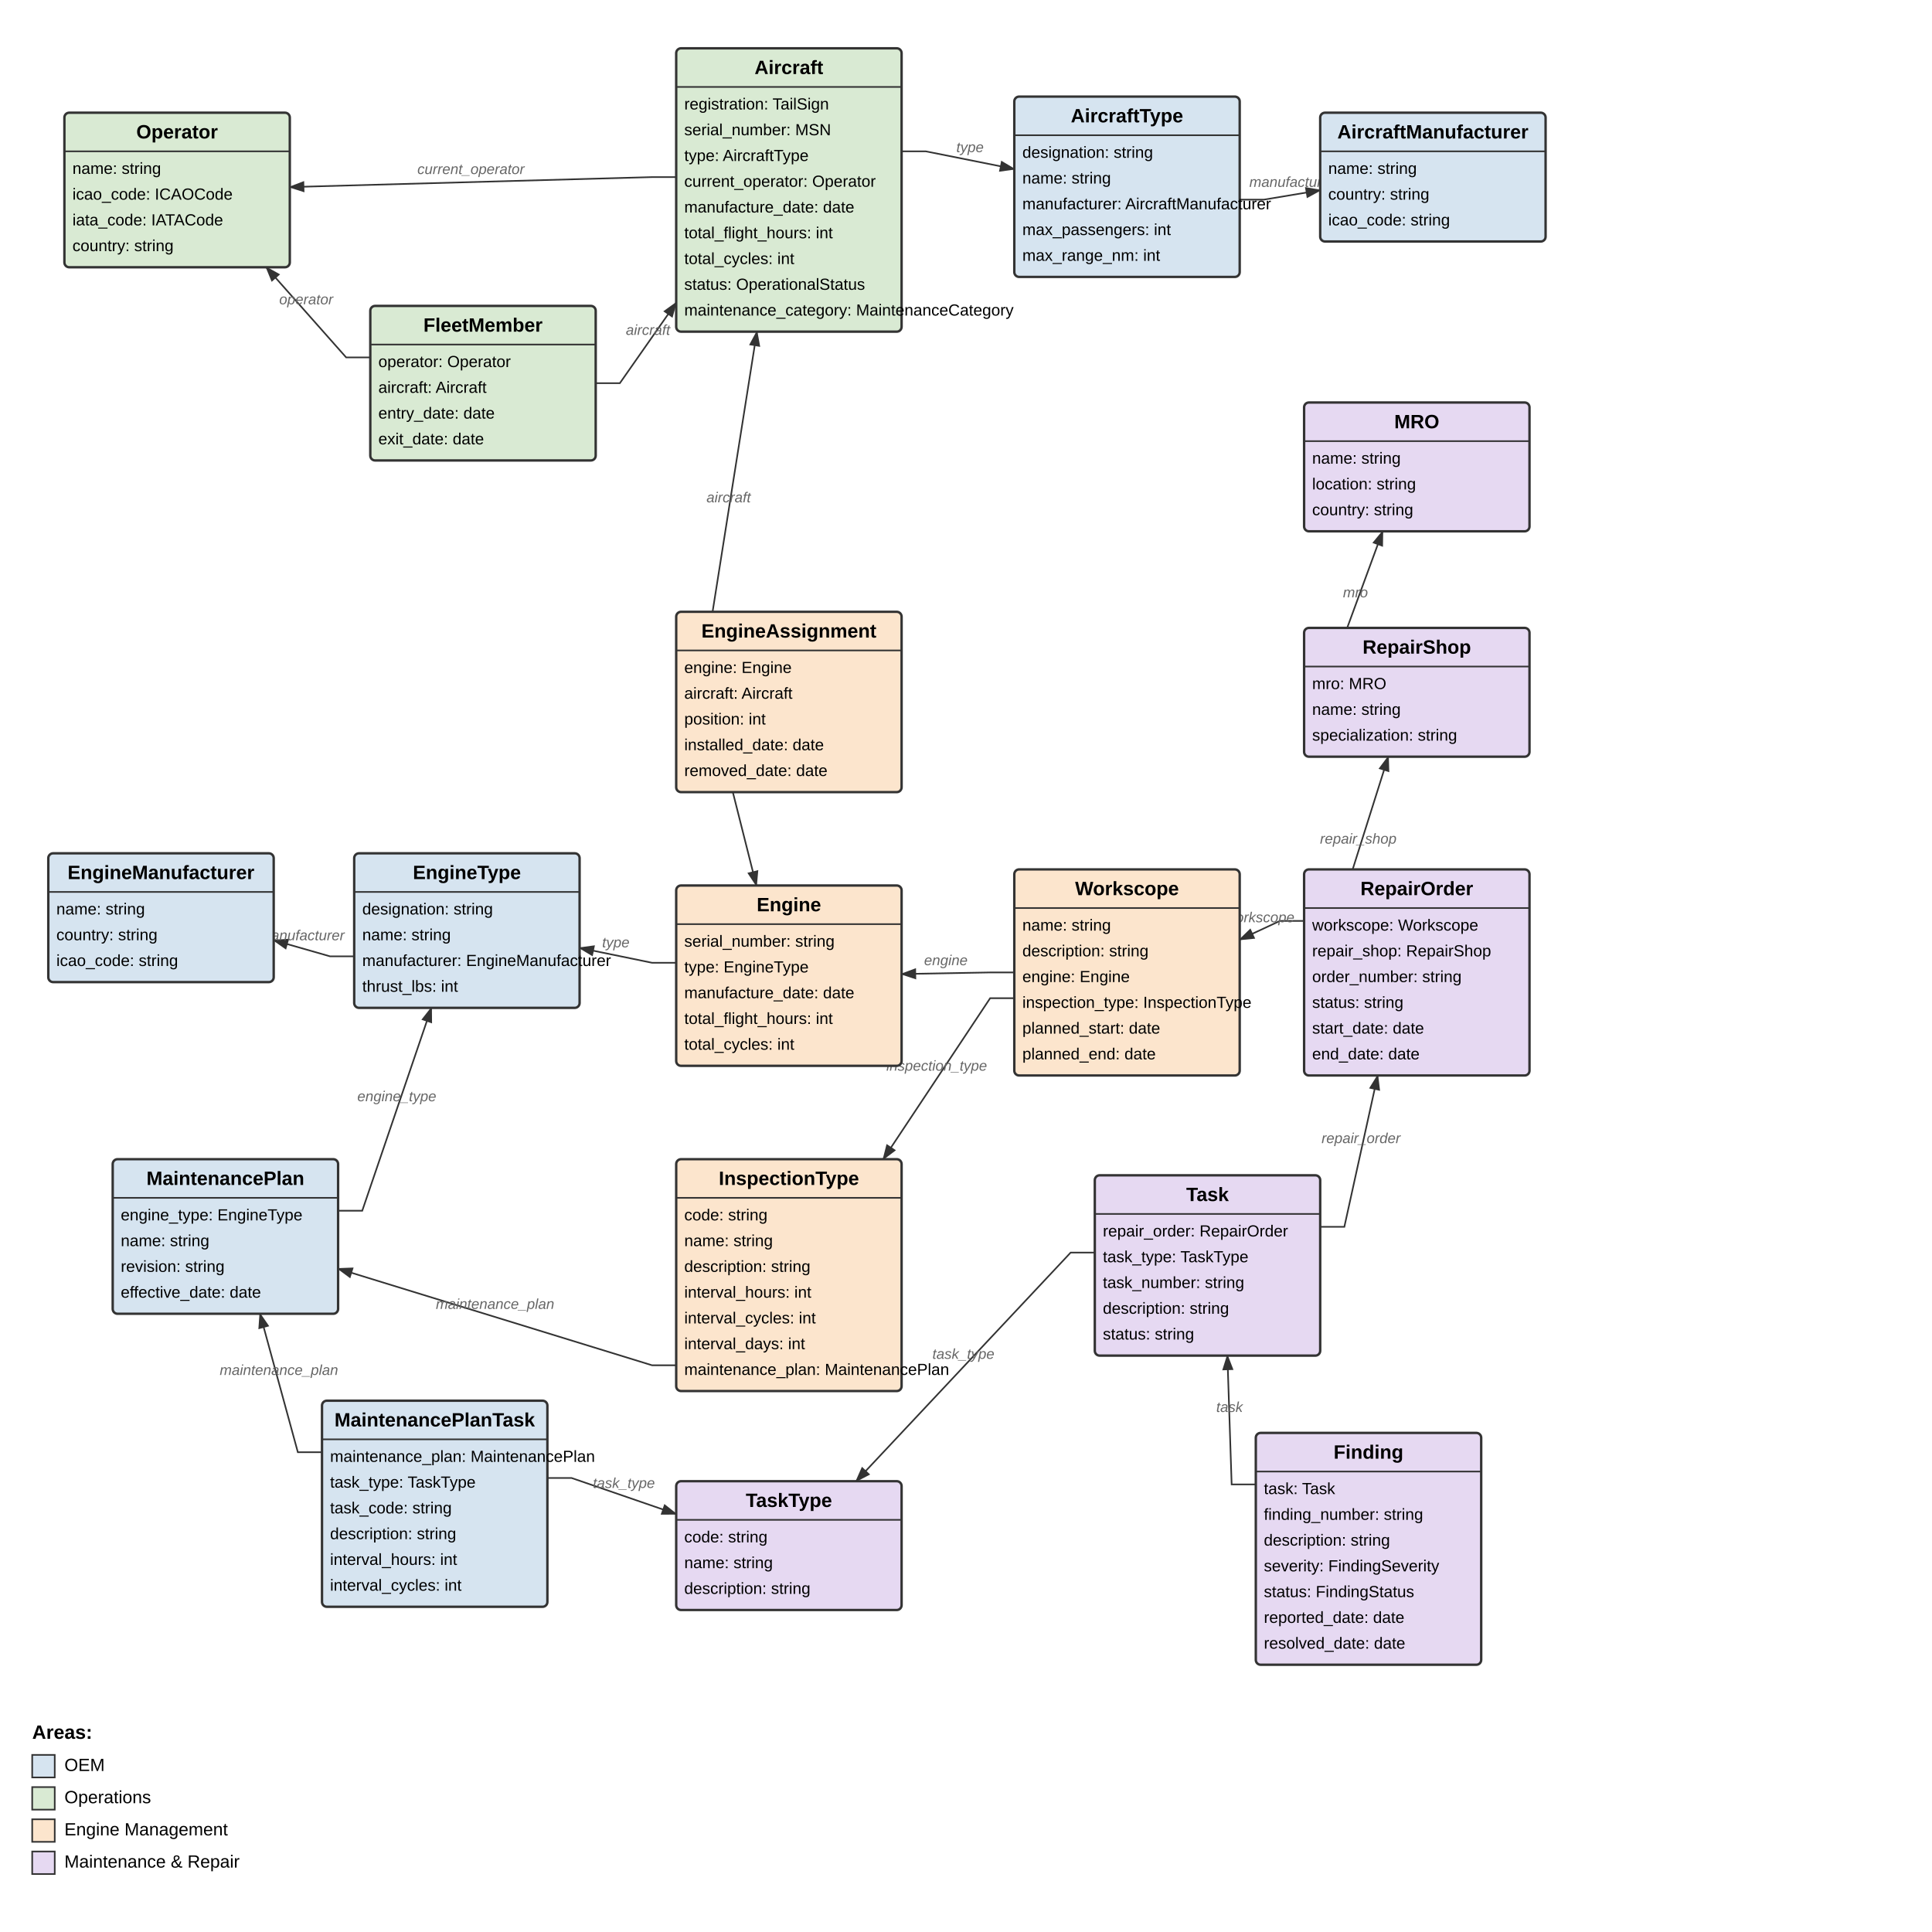
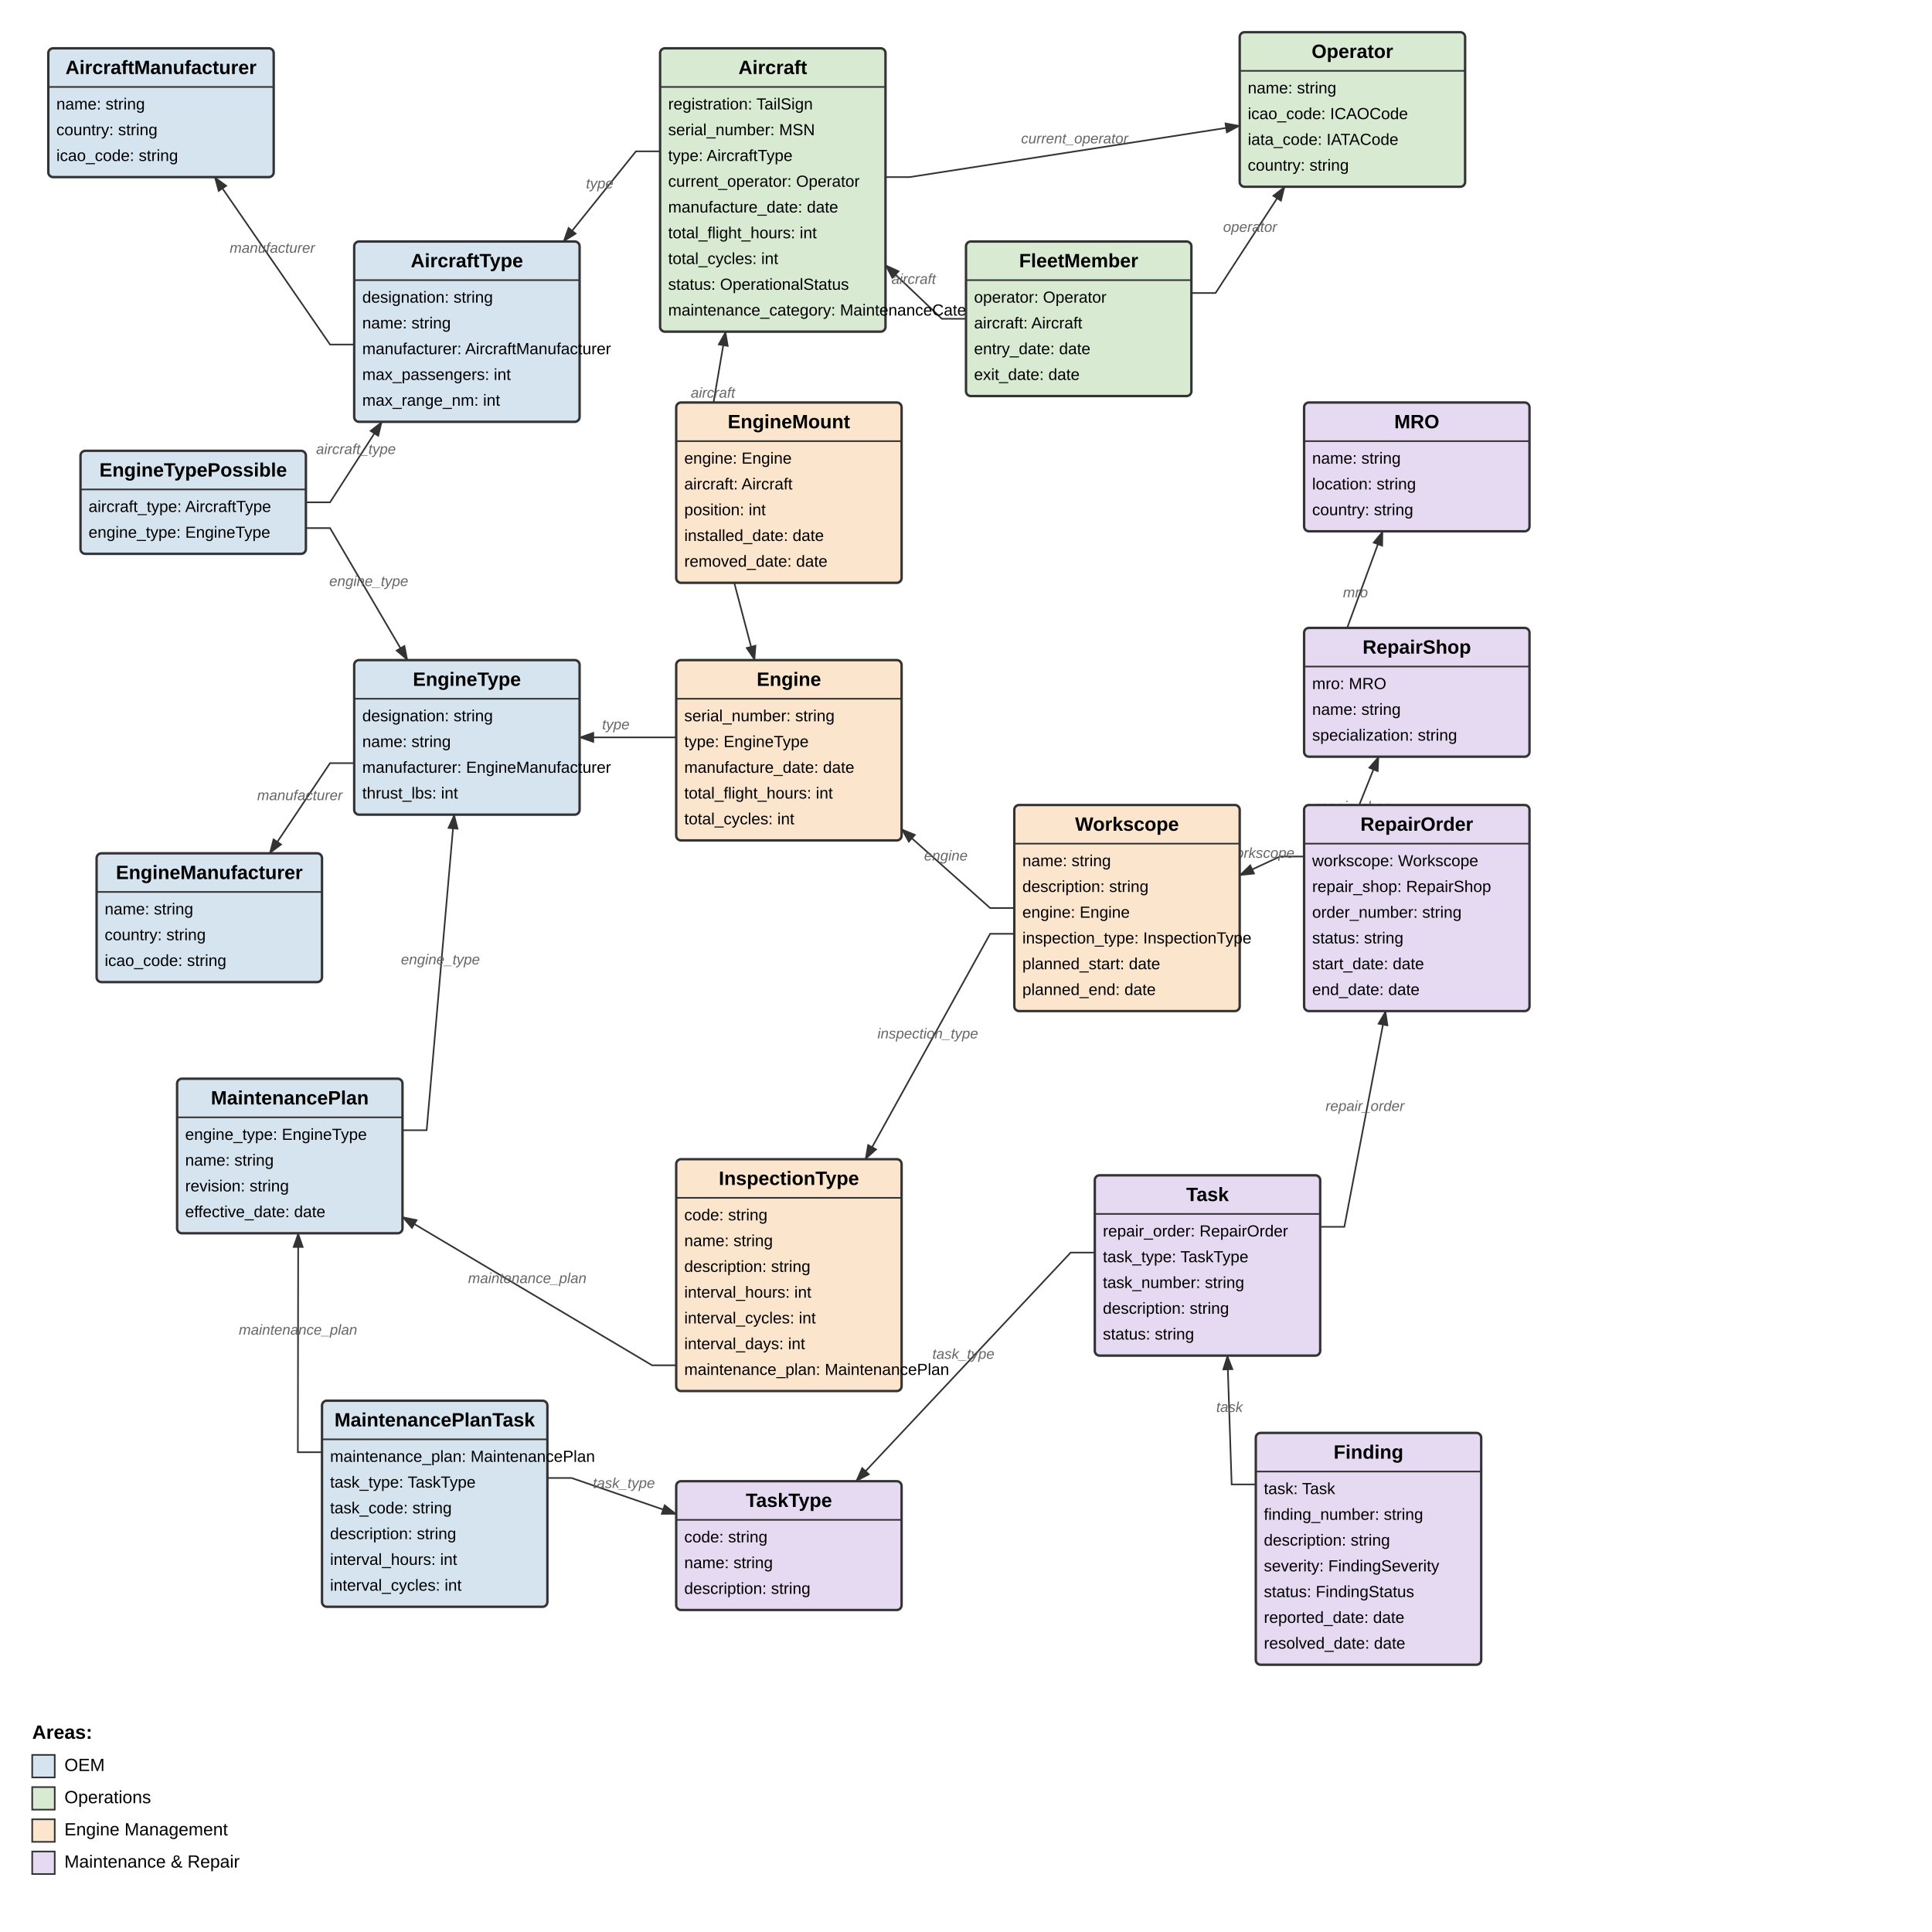
<svg xmlns="http://www.w3.org/2000/svg" viewBox="0 0 1200 1200" width="1200" height="1200">
  <defs>
    <marker id="arrowhead" markerWidth="10" markerHeight="7" refX="9" refY="3.5" orient="auto">
      <polygon points="0 0, 10 3.5, 0 7" fill="#333" />
    </marker>
  </defs>
  <rect width="1200" height="1200" fill="white" />
-   <path d="M 560 94 L 575 94 L 630 105" fill="none" stroke="#333" stroke-width="1" marker-end="url(#arrowhead)" />
-   <text x="602.5" y="94.5" text-anchor="middle" font-family="Arial, sans-serif" font-size="9" fill="#666" font-style="italic">type</text>
-   <path d="M 420 110 L 405 110 L 180 116.194" fill="none" stroke="#333" stroke-width="1" marker-end="url(#arrowhead)" />
-   <text x="292.5" y="108.097" text-anchor="middle" font-family="Arial, sans-serif" font-size="9" fill="#666" font-style="italic">current_operator</text>
-   <path d="M 770 124 L 785 124 L 820 118.167" fill="none" stroke="#333" stroke-width="1" marker-end="url(#arrowhead)" />
-   <text x="802.5" y="116.083" text-anchor="middle" font-family="Arial, sans-serif" font-size="9" fill="#666" font-style="italic">manufacturer</text>
-   <path d="M 420 598 L 405 598 L 360 588.769" fill="none" stroke="#333" stroke-width="1" marker-end="url(#arrowhead)" />
-   <text x="382.5" y="588.385" text-anchor="middle" font-family="Arial, sans-serif" font-size="9" fill="#666" font-style="italic">type</text>
-   <path d="M 420 412 L 435 412 L 469.794 550" fill="none" stroke="#333" stroke-width="1" marker-end="url(#arrowhead)" />
-   <text x="452.397" y="476" text-anchor="middle" font-family="Arial, sans-serif" font-size="9" fill="#666" font-style="italic">engine</text>
-   <path d="M 420 428 L 435 428 L 470.129 206" fill="none" stroke="#333" stroke-width="1" marker-end="url(#arrowhead)" />
-   <text x="452.565" y="312" text-anchor="middle" font-family="Arial, sans-serif" font-size="9" fill="#666" font-style="italic">aircraft</text>
-   <path d="M 220 594 L 205 594 L 170 584" fill="none" stroke="#333" stroke-width="1" marker-end="url(#arrowhead)" />
-   <text x="187.5" y="584" text-anchor="middle" font-family="Arial, sans-serif" font-size="9" fill="#666" font-style="italic">manufacturer</text>
+   <path d="M 410 94 L 395 94 L 350 150" fill="none" stroke="#333" stroke-width="1" marker-end="url(#arrowhead)" />
+   <text x="372.5" y="117" text-anchor="middle" font-family="Arial, sans-serif" font-size="9" fill="#666" font-style="italic">type</text>
+   <path d="M 550 110 L 565 110 L 770 78.138" fill="none" stroke="#333" stroke-width="1" marker-end="url(#arrowhead)" />
+   <text x="667.5" y="89.069" text-anchor="middle" font-family="Arial, sans-serif" font-size="9" fill="#666" font-style="italic">current_operator</text>
+   <path d="M 220 214 L 205 214 L 133.333 110" fill="none" stroke="#333" stroke-width="1" marker-end="url(#arrowhead)" />
+   <text x="169.167" y="157" text-anchor="middle" font-family="Arial, sans-serif" font-size="9" fill="#666" font-style="italic">manufacturer</text>
+   <path d="M 420 458 L 405 458 L 360 458" fill="none" stroke="#333" stroke-width="1" marker-end="url(#arrowhead)" />
+   <text x="382.5" y="453" text-anchor="middle" font-family="Arial, sans-serif" font-size="9" fill="#666" font-style="italic">type</text>
+   <path d="M 420 282 L 435 282 L 468.696 410" fill="none" stroke="#333" stroke-width="1" marker-end="url(#arrowhead)" />
+   <text x="451.848" y="341" text-anchor="middle" font-family="Arial, sans-serif" font-size="9" fill="#666" font-style="italic">engine</text>
+   <path d="M 420 298 L 435 298 L 450.667 206" fill="none" stroke="#333" stroke-width="1" marker-end="url(#arrowhead)" />
+   <text x="442.833" y="247" text-anchor="middle" font-family="Arial, sans-serif" font-size="9" fill="#666" font-style="italic">aircraft</text>
+   <path d="M 220 474 L 205 474 L 167.5 530" fill="none" stroke="#333" stroke-width="1" marker-end="url(#arrowhead)" />
+   <text x="186.25" y="497" text-anchor="middle" font-family="Arial, sans-serif" font-size="9" fill="#666" font-style="italic">manufacturer</text>
+   <path d="M 190 312 L 205 312 L 237.17 262" fill="none" stroke="#333" stroke-width="1" marker-end="url(#arrowhead)" />
+   <text x="221.085" y="282" text-anchor="middle" font-family="Arial, sans-serif" font-size="9" fill="#666" font-style="italic">aircraft_type</text>
+   <path d="M 190 328 L 205 328 L 253.077 410" fill="none" stroke="#333" stroke-width="1" marker-end="url(#arrowhead)" />
+   <text x="229.038" y="364" text-anchor="middle" font-family="Arial, sans-serif" font-size="9" fill="#666" font-style="italic">engine_type</text>
  <path d="M 780 922 L 765 922 L 762.353 842" fill="none" stroke="#333" stroke-width="1" marker-end="url(#arrowhead)" />
  <text x="763.676" y="877" text-anchor="middle" font-family="Arial, sans-serif" font-size="9" fill="#666" font-style="italic">task</text>
-   <path d="M 230 222 L 215 222 L 165.385 166" fill="none" stroke="#333" stroke-width="1" marker-end="url(#arrowhead)" />
-   <text x="190.192" y="189" text-anchor="middle" font-family="Arial, sans-serif" font-size="9" fill="#666" font-style="italic">operator</text>
-   <path d="M 370 238 L 385 238 L 420 188" fill="none" stroke="#333" stroke-width="1" marker-end="url(#arrowhead)" />
-   <text x="402.5" y="208" text-anchor="middle" font-family="Arial, sans-serif" font-size="9" fill="#666" font-style="italic">aircraft</text>
-   <path d="M 420 848 L 405 848 L 210 788" fill="none" stroke="#333" stroke-width="1" marker-end="url(#arrowhead)" />
-   <text x="307.5" y="813" text-anchor="middle" font-family="Arial, sans-serif" font-size="9" fill="#666" font-style="italic">maintenance_plan</text>
-   <path d="M 210 752 L 225 752 L 267.931 626" fill="none" stroke="#333" stroke-width="1" marker-end="url(#arrowhead)" />
-   <text x="246.466" y="684" text-anchor="middle" font-family="Arial, sans-serif" font-size="9" fill="#666" font-style="italic">engine_type</text>
-   <path d="M 200 902 L 185 902 L 161.493 816" fill="none" stroke="#333" stroke-width="1" marker-end="url(#arrowhead)" />
-   <text x="173.246" y="854" text-anchor="middle" font-family="Arial, sans-serif" font-size="9" fill="#666" font-style="italic">maintenance_plan</text>
+   <path d="M 740 182 L 755 182 L 797.895 116" fill="none" stroke="#333" stroke-width="1" marker-end="url(#arrowhead)" />
+   <text x="776.447" y="144" text-anchor="middle" font-family="Arial, sans-serif" font-size="9" fill="#666" font-style="italic">operator</text>
+   <path d="M 600 198 L 585 198 L 550 164.667" fill="none" stroke="#333" stroke-width="1" marker-end="url(#arrowhead)" />
+   <text x="567.5" y="176.333" text-anchor="middle" font-family="Arial, sans-serif" font-size="9" fill="#666" font-style="italic">aircraft</text>
+   <path d="M 420 848 L 405 848 L 250 755.917" fill="none" stroke="#333" stroke-width="1" marker-end="url(#arrowhead)" />
+   <text x="327.5" y="796.958" text-anchor="middle" font-family="Arial, sans-serif" font-size="9" fill="#666" font-style="italic">maintenance_plan</text>
+   <path d="M 250 702 L 265 702 L 282.131 506" fill="none" stroke="#333" stroke-width="1" marker-end="url(#arrowhead)" />
+   <text x="273.566" y="599" text-anchor="middle" font-family="Arial, sans-serif" font-size="9" fill="#666" font-style="italic">engine_type</text>
+   <path d="M 200 902 L 185 902 L 185.217 766" fill="none" stroke="#333" stroke-width="1" marker-end="url(#arrowhead)" />
+   <text x="185.109" y="829" text-anchor="middle" font-family="Arial, sans-serif" font-size="9" fill="#666" font-style="italic">maintenance_plan</text>
  <path d="M 340 918 L 355 918 L 420 940.4" fill="none" stroke="#333" stroke-width="1" marker-end="url(#arrowhead)" />
  <text x="387.5" y="924.2" text-anchor="middle" font-family="Arial, sans-serif" font-size="9" fill="#666" font-style="italic">task_type</text>
-   <path d="M 810 572 L 795 572 L 770 583.636" fill="none" stroke="#333" stroke-width="1" marker-end="url(#arrowhead)" />
-   <text x="782.5" y="572.818" text-anchor="middle" font-family="Arial, sans-serif" font-size="9" fill="#666" font-style="italic">workscope</text>
-   <path d="M 810 588 L 825 588 L 862.278 470" fill="none" stroke="#333" stroke-width="1" marker-end="url(#arrowhead)" />
-   <text x="843.639" y="524" text-anchor="middle" font-family="Arial, sans-serif" font-size="9" fill="#666" font-style="italic">repair_shop</text>
+   <path d="M 810 532 L 795 532 L 770 543.636" fill="none" stroke="#333" stroke-width="1" marker-end="url(#arrowhead)" />
+   <text x="782.5" y="532.818" text-anchor="middle" font-family="Arial, sans-serif" font-size="9" fill="#666" font-style="italic">workscope</text>
+   <path d="M 810 548 L 825 548 L 856.271 470" fill="none" stroke="#333" stroke-width="1" marker-end="url(#arrowhead)" />
+   <text x="840.636" y="504" text-anchor="middle" font-family="Arial, sans-serif" font-size="9" fill="#666" font-style="italic">repair_shop</text>
  <path d="M 810 422 L 825 422 L 858.788 330" fill="none" stroke="#333" stroke-width="1" marker-end="url(#arrowhead)" />
  <text x="841.894" y="371" text-anchor="middle" font-family="Arial, sans-serif" font-size="9" fill="#666" font-style="italic">mro</text>
-   <path d="M 820 762 L 835 762 L 855.696 668" fill="none" stroke="#333" stroke-width="1" marker-end="url(#arrowhead)" />
-   <text x="845.348" y="710" text-anchor="middle" font-family="Arial, sans-serif" font-size="9" fill="#666" font-style="italic">repair_order</text>
+   <path d="M 820 762 L 835 762 L 860.606 628" fill="none" stroke="#333" stroke-width="1" marker-end="url(#arrowhead)" />
+   <text x="847.803" y="690" text-anchor="middle" font-family="Arial, sans-serif" font-size="9" fill="#666" font-style="italic">repair_order</text>
  <path d="M 680 778 L 665 778 L 531.758 920" fill="none" stroke="#333" stroke-width="1" marker-end="url(#arrowhead)" />
  <text x="598.379" y="844" text-anchor="middle" font-family="Arial, sans-serif" font-size="9" fill="#666" font-style="italic">task_type</text>
-   <path d="M 630 604 L 615 604 L 560 605" fill="none" stroke="#333" stroke-width="1" marker-end="url(#arrowhead)" />
-   <text x="587.5" y="599.5" text-anchor="middle" font-family="Arial, sans-serif" font-size="9" fill="#666" font-style="italic">engine</text>
-   <path d="M 630 620 L 615 620 L 548.605 720" fill="none" stroke="#333" stroke-width="1" marker-end="url(#arrowhead)" />
-   <text x="581.802" y="665" text-anchor="middle" font-family="Arial, sans-serif" font-size="9" fill="#666" font-style="italic">inspection_type</text>
-   <rect x="420" y="30" width="140" height="176" fill="#D9EAD3" stroke="#333" stroke-width="1.5" rx="3" />
-   <text x="490" y="46" text-anchor="middle" font-family="Arial, sans-serif" font-size="12" font-weight="bold">Aircraft</text>
-   <line x1="420" y1="54" x2="560" y2="54" stroke="#333" stroke-width="1" />
-   <text x="425" y="68" font-family="Arial, sans-serif" font-size="10">registration: TailSign</text>
-   <text x="425" y="84" font-family="Arial, sans-serif" font-size="10">serial_number: MSN</text>
-   <text x="425" y="100" font-family="Arial, sans-serif" font-size="10">type: AircraftType</text>
-   <text x="425" y="116" font-family="Arial, sans-serif" font-size="10">current_operator: Operator</text>
-   <text x="425" y="132" font-family="Arial, sans-serif" font-size="10">manufacture_date: date</text>
-   <text x="425" y="148" font-family="Arial, sans-serif" font-size="10">total_flight_hours: int</text>
-   <text x="425" y="164" font-family="Arial, sans-serif" font-size="10">total_cycles: int</text>
-   <text x="425" y="180" font-family="Arial, sans-serif" font-size="10">status: OperationalStatus</text>
-   <text x="425" y="196" font-family="Arial, sans-serif" font-size="10">maintenance_category: MaintenanceCategory</text>
-   <rect x="820" y="70" width="140" height="80" fill="#D6E4F0" stroke="#333" stroke-width="1.5" rx="3" />
-   <text x="890" y="86" text-anchor="middle" font-family="Arial, sans-serif" font-size="12" font-weight="bold">AircraftManufacturer</text>
-   <line x1="820" y1="94" x2="960" y2="94" stroke="#333" stroke-width="1" />
-   <text x="825" y="108" font-family="Arial, sans-serif" font-size="10">name: string</text>
-   <text x="825" y="124" font-family="Arial, sans-serif" font-size="10">country: string</text>
-   <text x="825" y="140" font-family="Arial, sans-serif" font-size="10">icao_code: string</text>
-   <rect x="630" y="60" width="140" height="112" fill="#D6E4F0" stroke="#333" stroke-width="1.5" rx="3" />
-   <text x="700" y="76" text-anchor="middle" font-family="Arial, sans-serif" font-size="12" font-weight="bold">AircraftType</text>
-   <line x1="630" y1="84" x2="770" y2="84" stroke="#333" stroke-width="1" />
-   <text x="635" y="98" font-family="Arial, sans-serif" font-size="10">designation: string</text>
-   <text x="635" y="114" font-family="Arial, sans-serif" font-size="10">name: string</text>
-   <text x="635" y="130" font-family="Arial, sans-serif" font-size="10">manufacturer: AircraftManufacturer</text>
-   <text x="635" y="146" font-family="Arial, sans-serif" font-size="10">max_passengers: int</text>
-   <text x="635" y="162" font-family="Arial, sans-serif" font-size="10">max_range_nm: int</text>
-   <rect x="420" y="550" width="140" height="112" fill="#FCE5CD" stroke="#333" stroke-width="1.5" rx="3" />
-   <text x="490" y="566" text-anchor="middle" font-family="Arial, sans-serif" font-size="12" font-weight="bold">Engine</text>
-   <line x1="420" y1="574" x2="560" y2="574" stroke="#333" stroke-width="1" />
-   <text x="425" y="588" font-family="Arial, sans-serif" font-size="10">serial_number: string</text>
-   <text x="425" y="604" font-family="Arial, sans-serif" font-size="10">type: EngineType</text>
-   <text x="425" y="620" font-family="Arial, sans-serif" font-size="10">manufacture_date: date</text>
-   <text x="425" y="636" font-family="Arial, sans-serif" font-size="10">total_flight_hours: int</text>
-   <text x="425" y="652" font-family="Arial, sans-serif" font-size="10">total_cycles: int</text>
-   <rect x="420" y="380" width="140" height="112" fill="#FCE5CD" stroke="#333" stroke-width="1.5" rx="3" />
-   <text x="490" y="396" text-anchor="middle" font-family="Arial, sans-serif" font-size="12" font-weight="bold">EngineAssignment</text>
-   <line x1="420" y1="404" x2="560" y2="404" stroke="#333" stroke-width="1" />
-   <text x="425" y="418" font-family="Arial, sans-serif" font-size="10">engine: Engine</text>
-   <text x="425" y="434" font-family="Arial, sans-serif" font-size="10">aircraft: Aircraft</text>
-   <text x="425" y="450" font-family="Arial, sans-serif" font-size="10">position: int</text>
-   <text x="425" y="466" font-family="Arial, sans-serif" font-size="10">installed_date: date</text>
-   <text x="425" y="482" font-family="Arial, sans-serif" font-size="10">removed_date: date</text>
-   <rect x="30" y="530" width="140" height="80" fill="#D6E4F0" stroke="#333" stroke-width="1.5" rx="3" />
-   <text x="100" y="546" text-anchor="middle" font-family="Arial, sans-serif" font-size="12" font-weight="bold">EngineManufacturer</text>
-   <line x1="30" y1="554" x2="170" y2="554" stroke="#333" stroke-width="1" />
-   <text x="35" y="568" font-family="Arial, sans-serif" font-size="10">name: string</text>
-   <text x="35" y="584" font-family="Arial, sans-serif" font-size="10">country: string</text>
-   <text x="35" y="600" font-family="Arial, sans-serif" font-size="10">icao_code: string</text>
-   <rect x="220" y="530" width="140" height="96" fill="#D6E4F0" stroke="#333" stroke-width="1.5" rx="3" />
-   <text x="290" y="546" text-anchor="middle" font-family="Arial, sans-serif" font-size="12" font-weight="bold">EngineType</text>
-   <line x1="220" y1="554" x2="360" y2="554" stroke="#333" stroke-width="1" />
-   <text x="225" y="568" font-family="Arial, sans-serif" font-size="10">designation: string</text>
-   <text x="225" y="584" font-family="Arial, sans-serif" font-size="10">name: string</text>
-   <text x="225" y="600" font-family="Arial, sans-serif" font-size="10">manufacturer: EngineManufacturer</text>
-   <text x="225" y="616" font-family="Arial, sans-serif" font-size="10">thrust_lbs: int</text>
+   <path d="M 630 564 L 615 564 L 560 515" fill="none" stroke="#333" stroke-width="1" marker-end="url(#arrowhead)" />
+   <text x="587.5" y="534.5" text-anchor="middle" font-family="Arial, sans-serif" font-size="9" fill="#666" font-style="italic">engine</text>
+   <path d="M 630 580 L 615 580 L 537.547 720" fill="none" stroke="#333" stroke-width="1" marker-end="url(#arrowhead)" />
+   <text x="576.274" y="645" text-anchor="middle" font-family="Arial, sans-serif" font-size="9" fill="#666" font-style="italic">inspection_type</text>
+   <rect x="410" y="30" width="140" height="176" fill="#D9EAD3" stroke="#333" stroke-width="1.5" rx="3" />
+   <text x="480" y="46" text-anchor="middle" font-family="Arial, sans-serif" font-size="12" font-weight="bold">Aircraft</text>
+   <line x1="410" y1="54" x2="550" y2="54" stroke="#333" stroke-width="1" />
+   <text x="415" y="68" font-family="Arial, sans-serif" font-size="10">registration: TailSign</text>
+   <text x="415" y="84" font-family="Arial, sans-serif" font-size="10">serial_number: MSN</text>
+   <text x="415" y="100" font-family="Arial, sans-serif" font-size="10">type: AircraftType</text>
+   <text x="415" y="116" font-family="Arial, sans-serif" font-size="10">current_operator: Operator</text>
+   <text x="415" y="132" font-family="Arial, sans-serif" font-size="10">manufacture_date: date</text>
+   <text x="415" y="148" font-family="Arial, sans-serif" font-size="10">total_flight_hours: int</text>
+   <text x="415" y="164" font-family="Arial, sans-serif" font-size="10">total_cycles: int</text>
+   <text x="415" y="180" font-family="Arial, sans-serif" font-size="10">status: OperationalStatus</text>
+   <text x="415" y="196" font-family="Arial, sans-serif" font-size="10">maintenance_category: MaintenanceCategory</text>
+   <rect x="30" y="30" width="140" height="80" fill="#D6E4F0" stroke="#333" stroke-width="1.5" rx="3" />
+   <text x="100" y="46" text-anchor="middle" font-family="Arial, sans-serif" font-size="12" font-weight="bold">AircraftManufacturer</text>
+   <line x1="30" y1="54" x2="170" y2="54" stroke="#333" stroke-width="1" />
+   <text x="35" y="68" font-family="Arial, sans-serif" font-size="10">name: string</text>
+   <text x="35" y="84" font-family="Arial, sans-serif" font-size="10">country: string</text>
+   <text x="35" y="100" font-family="Arial, sans-serif" font-size="10">icao_code: string</text>
+   <rect x="220" y="150" width="140" height="112" fill="#D6E4F0" stroke="#333" stroke-width="1.5" rx="3" />
+   <text x="290" y="166" text-anchor="middle" font-family="Arial, sans-serif" font-size="12" font-weight="bold">AircraftType</text>
+   <line x1="220" y1="174" x2="360" y2="174" stroke="#333" stroke-width="1" />
+   <text x="225" y="188" font-family="Arial, sans-serif" font-size="10">designation: string</text>
+   <text x="225" y="204" font-family="Arial, sans-serif" font-size="10">name: string</text>
+   <text x="225" y="220" font-family="Arial, sans-serif" font-size="10">manufacturer: AircraftManufacturer</text>
+   <text x="225" y="236" font-family="Arial, sans-serif" font-size="10">max_passengers: int</text>
+   <text x="225" y="252" font-family="Arial, sans-serif" font-size="10">max_range_nm: int</text>
+   <rect x="420" y="410" width="140" height="112" fill="#FCE5CD" stroke="#333" stroke-width="1.5" rx="3" />
+   <text x="490" y="426" text-anchor="middle" font-family="Arial, sans-serif" font-size="12" font-weight="bold">Engine</text>
+   <line x1="420" y1="434" x2="560" y2="434" stroke="#333" stroke-width="1" />
+   <text x="425" y="448" font-family="Arial, sans-serif" font-size="10">serial_number: string</text>
+   <text x="425" y="464" font-family="Arial, sans-serif" font-size="10">type: EngineType</text>
+   <text x="425" y="480" font-family="Arial, sans-serif" font-size="10">manufacture_date: date</text>
+   <text x="425" y="496" font-family="Arial, sans-serif" font-size="10">total_flight_hours: int</text>
+   <text x="425" y="512" font-family="Arial, sans-serif" font-size="10">total_cycles: int</text>
+   <rect x="60" y="530" width="140" height="80" fill="#D6E4F0" stroke="#333" stroke-width="1.5" rx="3" />
+   <text x="130" y="546" text-anchor="middle" font-family="Arial, sans-serif" font-size="12" font-weight="bold">EngineManufacturer</text>
+   <line x1="60" y1="554" x2="200" y2="554" stroke="#333" stroke-width="1" />
+   <text x="65" y="568" font-family="Arial, sans-serif" font-size="10">name: string</text>
+   <text x="65" y="584" font-family="Arial, sans-serif" font-size="10">country: string</text>
+   <text x="65" y="600" font-family="Arial, sans-serif" font-size="10">icao_code: string</text>
+   <rect x="420" y="250" width="140" height="112" fill="#FCE5CD" stroke="#333" stroke-width="1.5" rx="3" />
+   <text x="490" y="266" text-anchor="middle" font-family="Arial, sans-serif" font-size="12" font-weight="bold">EngineMount</text>
+   <line x1="420" y1="274" x2="560" y2="274" stroke="#333" stroke-width="1" />
+   <text x="425" y="288" font-family="Arial, sans-serif" font-size="10">engine: Engine</text>
+   <text x="425" y="304" font-family="Arial, sans-serif" font-size="10">aircraft: Aircraft</text>
+   <text x="425" y="320" font-family="Arial, sans-serif" font-size="10">position: int</text>
+   <text x="425" y="336" font-family="Arial, sans-serif" font-size="10">installed_date: date</text>
+   <text x="425" y="352" font-family="Arial, sans-serif" font-size="10">removed_date: date</text>
+   <rect x="220" y="410" width="140" height="96" fill="#D6E4F0" stroke="#333" stroke-width="1.5" rx="3" />
+   <text x="290" y="426" text-anchor="middle" font-family="Arial, sans-serif" font-size="12" font-weight="bold">EngineType</text>
+   <line x1="220" y1="434" x2="360" y2="434" stroke="#333" stroke-width="1" />
+   <text x="225" y="448" font-family="Arial, sans-serif" font-size="10">designation: string</text>
+   <text x="225" y="464" font-family="Arial, sans-serif" font-size="10">name: string</text>
+   <text x="225" y="480" font-family="Arial, sans-serif" font-size="10">manufacturer: EngineManufacturer</text>
+   <text x="225" y="496" font-family="Arial, sans-serif" font-size="10">thrust_lbs: int</text>
+   <rect x="50" y="280" width="140" height="64" fill="#D6E4F0" stroke="#333" stroke-width="1.5" rx="3" />
+   <text x="120" y="296" text-anchor="middle" font-family="Arial, sans-serif" font-size="12" font-weight="bold">EngineTypePossible</text>
+   <line x1="50" y1="304" x2="190" y2="304" stroke="#333" stroke-width="1" />
+   <text x="55" y="318" font-family="Arial, sans-serif" font-size="10">aircraft_type: AircraftType</text>
+   <text x="55" y="334" font-family="Arial, sans-serif" font-size="10">engine_type: EngineType</text>
  <rect x="780" y="890" width="140" height="144" fill="#E6D9F2" stroke="#333" stroke-width="1.5" rx="3" />
  <text x="850" y="906" text-anchor="middle" font-family="Arial, sans-serif" font-size="12" font-weight="bold">Finding</text>
  <line x1="780" y1="914" x2="920" y2="914" stroke="#333" stroke-width="1" />
  <text x="785" y="928" font-family="Arial, sans-serif" font-size="10">task: Task</text>
  <text x="785" y="944" font-family="Arial, sans-serif" font-size="10">finding_number: string</text>
  <text x="785" y="960" font-family="Arial, sans-serif" font-size="10">description: string</text>
  <text x="785" y="976" font-family="Arial, sans-serif" font-size="10">severity: FindingSeverity</text>
  <text x="785" y="992" font-family="Arial, sans-serif" font-size="10">status: FindingStatus</text>
  <text x="785" y="1008" font-family="Arial, sans-serif" font-size="10">reported_date: date</text>
  <text x="785" y="1024" font-family="Arial, sans-serif" font-size="10">resolved_date: date</text>
-   <rect x="230" y="190" width="140" height="96" fill="#D9EAD3" stroke="#333" stroke-width="1.5" rx="3" />
-   <text x="300" y="206" text-anchor="middle" font-family="Arial, sans-serif" font-size="12" font-weight="bold">FleetMember</text>
-   <line x1="230" y1="214" x2="370" y2="214" stroke="#333" stroke-width="1" />
-   <text x="235" y="228" font-family="Arial, sans-serif" font-size="10">operator: Operator</text>
-   <text x="235" y="244" font-family="Arial, sans-serif" font-size="10">aircraft: Aircraft</text>
-   <text x="235" y="260" font-family="Arial, sans-serif" font-size="10">entry_date: date</text>
-   <text x="235" y="276" font-family="Arial, sans-serif" font-size="10">exit_date: date</text>
+   <rect x="600" y="150" width="140" height="96" fill="#D9EAD3" stroke="#333" stroke-width="1.5" rx="3" />
+   <text x="670" y="166" text-anchor="middle" font-family="Arial, sans-serif" font-size="12" font-weight="bold">FleetMember</text>
+   <line x1="600" y1="174" x2="740" y2="174" stroke="#333" stroke-width="1" />
+   <text x="605" y="188" font-family="Arial, sans-serif" font-size="10">operator: Operator</text>
+   <text x="605" y="204" font-family="Arial, sans-serif" font-size="10">aircraft: Aircraft</text>
+   <text x="605" y="220" font-family="Arial, sans-serif" font-size="10">entry_date: date</text>
+   <text x="605" y="236" font-family="Arial, sans-serif" font-size="10">exit_date: date</text>
  <rect x="420" y="720" width="140" height="144" fill="#FCE5CD" stroke="#333" stroke-width="1.5" rx="3" />
  <text x="490" y="736" text-anchor="middle" font-family="Arial, sans-serif" font-size="12" font-weight="bold">InspectionType</text>
  <line x1="420" y1="744" x2="560" y2="744" stroke="#333" stroke-width="1" />
  <text x="425" y="758" font-family="Arial, sans-serif" font-size="10">code: string</text>
  <text x="425" y="774" font-family="Arial, sans-serif" font-size="10">name: string</text>
  <text x="425" y="790" font-family="Arial, sans-serif" font-size="10">description: string</text>
  <text x="425" y="806" font-family="Arial, sans-serif" font-size="10">interval_hours: int</text>
  <text x="425" y="822" font-family="Arial, sans-serif" font-size="10">interval_cycles: int</text>
  <text x="425" y="838" font-family="Arial, sans-serif" font-size="10">interval_days: int</text>
  <text x="425" y="854" font-family="Arial, sans-serif" font-size="10">maintenance_plan: MaintenancePlan</text>
  <rect x="810" y="250" width="140" height="80" fill="#E6D9F2" stroke="#333" stroke-width="1.5" rx="3" />
  <text x="880" y="266" text-anchor="middle" font-family="Arial, sans-serif" font-size="12" font-weight="bold">MRO</text>
  <line x1="810" y1="274" x2="950" y2="274" stroke="#333" stroke-width="1" />
  <text x="815" y="288" font-family="Arial, sans-serif" font-size="10">name: string</text>
  <text x="815" y="304" font-family="Arial, sans-serif" font-size="10">location: string</text>
  <text x="815" y="320" font-family="Arial, sans-serif" font-size="10">country: string</text>
-   <rect x="70" y="720" width="140" height="96" fill="#D6E4F0" stroke="#333" stroke-width="1.5" rx="3" />
-   <text x="140" y="736" text-anchor="middle" font-family="Arial, sans-serif" font-size="12" font-weight="bold">MaintenancePlan</text>
-   <line x1="70" y1="744" x2="210" y2="744" stroke="#333" stroke-width="1" />
-   <text x="75" y="758" font-family="Arial, sans-serif" font-size="10">engine_type: EngineType</text>
-   <text x="75" y="774" font-family="Arial, sans-serif" font-size="10">name: string</text>
-   <text x="75" y="790" font-family="Arial, sans-serif" font-size="10">revision: string</text>
-   <text x="75" y="806" font-family="Arial, sans-serif" font-size="10">effective_date: date</text>
+   <rect x="110" y="670" width="140" height="96" fill="#D6E4F0" stroke="#333" stroke-width="1.5" rx="3" />
+   <text x="180" y="686" text-anchor="middle" font-family="Arial, sans-serif" font-size="12" font-weight="bold">MaintenancePlan</text>
+   <line x1="110" y1="694" x2="250" y2="694" stroke="#333" stroke-width="1" />
+   <text x="115" y="708" font-family="Arial, sans-serif" font-size="10">engine_type: EngineType</text>
+   <text x="115" y="724" font-family="Arial, sans-serif" font-size="10">name: string</text>
+   <text x="115" y="740" font-family="Arial, sans-serif" font-size="10">revision: string</text>
+   <text x="115" y="756" font-family="Arial, sans-serif" font-size="10">effective_date: date</text>
  <rect x="200" y="870" width="140" height="128" fill="#D6E4F0" stroke="#333" stroke-width="1.5" rx="3" />
  <text x="270" y="886" text-anchor="middle" font-family="Arial, sans-serif" font-size="12" font-weight="bold">MaintenancePlanTask</text>
  <line x1="200" y1="894" x2="340" y2="894" stroke="#333" stroke-width="1" />
  <text x="205" y="908" font-family="Arial, sans-serif" font-size="10">maintenance_plan: MaintenancePlan</text>
  <text x="205" y="924" font-family="Arial, sans-serif" font-size="10">task_type: TaskType</text>
  <text x="205" y="940" font-family="Arial, sans-serif" font-size="10">task_code: string</text>
  <text x="205" y="956" font-family="Arial, sans-serif" font-size="10">description: string</text>
  <text x="205" y="972" font-family="Arial, sans-serif" font-size="10">interval_hours: int</text>
  <text x="205" y="988" font-family="Arial, sans-serif" font-size="10">interval_cycles: int</text>
-   <rect x="40" y="70" width="140" height="96" fill="#D9EAD3" stroke="#333" stroke-width="1.5" rx="3" />
-   <text x="110" y="86" text-anchor="middle" font-family="Arial, sans-serif" font-size="12" font-weight="bold">Operator</text>
-   <line x1="40" y1="94" x2="180" y2="94" stroke="#333" stroke-width="1" />
-   <text x="45" y="108" font-family="Arial, sans-serif" font-size="10">name: string</text>
-   <text x="45" y="124" font-family="Arial, sans-serif" font-size="10">icao_code: ICAOCode</text>
-   <text x="45" y="140" font-family="Arial, sans-serif" font-size="10">iata_code: IATACode</text>
-   <text x="45" y="156" font-family="Arial, sans-serif" font-size="10">country: string</text>
-   <rect x="810" y="540" width="140" height="128" fill="#E6D9F2" stroke="#333" stroke-width="1.5" rx="3" />
-   <text x="880" y="556" text-anchor="middle" font-family="Arial, sans-serif" font-size="12" font-weight="bold">RepairOrder</text>
-   <line x1="810" y1="564" x2="950" y2="564" stroke="#333" stroke-width="1" />
-   <text x="815" y="578" font-family="Arial, sans-serif" font-size="10">workscope: Workscope</text>
-   <text x="815" y="594" font-family="Arial, sans-serif" font-size="10">repair_shop: RepairShop</text>
-   <text x="815" y="610" font-family="Arial, sans-serif" font-size="10">order_number: string</text>
-   <text x="815" y="626" font-family="Arial, sans-serif" font-size="10">status: string</text>
-   <text x="815" y="642" font-family="Arial, sans-serif" font-size="10">start_date: date</text>
-   <text x="815" y="658" font-family="Arial, sans-serif" font-size="10">end_date: date</text>
+   <rect x="770" y="20" width="140" height="96" fill="#D9EAD3" stroke="#333" stroke-width="1.5" rx="3" />
+   <text x="840" y="36" text-anchor="middle" font-family="Arial, sans-serif" font-size="12" font-weight="bold">Operator</text>
+   <line x1="770" y1="44" x2="910" y2="44" stroke="#333" stroke-width="1" />
+   <text x="775" y="58" font-family="Arial, sans-serif" font-size="10">name: string</text>
+   <text x="775" y="74" font-family="Arial, sans-serif" font-size="10">icao_code: ICAOCode</text>
+   <text x="775" y="90" font-family="Arial, sans-serif" font-size="10">iata_code: IATACode</text>
+   <text x="775" y="106" font-family="Arial, sans-serif" font-size="10">country: string</text>
+   <rect x="810" y="500" width="140" height="128" fill="#E6D9F2" stroke="#333" stroke-width="1.5" rx="3" />
+   <text x="880" y="516" text-anchor="middle" font-family="Arial, sans-serif" font-size="12" font-weight="bold">RepairOrder</text>
+   <line x1="810" y1="524" x2="950" y2="524" stroke="#333" stroke-width="1" />
+   <text x="815" y="538" font-family="Arial, sans-serif" font-size="10">workscope: Workscope</text>
+   <text x="815" y="554" font-family="Arial, sans-serif" font-size="10">repair_shop: RepairShop</text>
+   <text x="815" y="570" font-family="Arial, sans-serif" font-size="10">order_number: string</text>
+   <text x="815" y="586" font-family="Arial, sans-serif" font-size="10">status: string</text>
+   <text x="815" y="602" font-family="Arial, sans-serif" font-size="10">start_date: date</text>
+   <text x="815" y="618" font-family="Arial, sans-serif" font-size="10">end_date: date</text>
  <rect x="810" y="390" width="140" height="80" fill="#E6D9F2" stroke="#333" stroke-width="1.5" rx="3" />
  <text x="880" y="406" text-anchor="middle" font-family="Arial, sans-serif" font-size="12" font-weight="bold">RepairShop</text>
  <line x1="810" y1="414" x2="950" y2="414" stroke="#333" stroke-width="1" />
  <text x="815" y="428" font-family="Arial, sans-serif" font-size="10">mro: MRO</text>
  <text x="815" y="444" font-family="Arial, sans-serif" font-size="10">name: string</text>
  <text x="815" y="460" font-family="Arial, sans-serif" font-size="10">specialization: string</text>
  <rect x="680" y="730" width="140" height="112" fill="#E6D9F2" stroke="#333" stroke-width="1.5" rx="3" />
  <text x="750" y="746" text-anchor="middle" font-family="Arial, sans-serif" font-size="12" font-weight="bold">Task</text>
  <line x1="680" y1="754" x2="820" y2="754" stroke="#333" stroke-width="1" />
  <text x="685" y="768" font-family="Arial, sans-serif" font-size="10">repair_order: RepairOrder</text>
  <text x="685" y="784" font-family="Arial, sans-serif" font-size="10">task_type: TaskType</text>
  <text x="685" y="800" font-family="Arial, sans-serif" font-size="10">task_number: string</text>
  <text x="685" y="816" font-family="Arial, sans-serif" font-size="10">description: string</text>
  <text x="685" y="832" font-family="Arial, sans-serif" font-size="10">status: string</text>
  <rect x="420" y="920" width="140" height="80" fill="#E6D9F2" stroke="#333" stroke-width="1.5" rx="3" />
  <text x="490" y="936" text-anchor="middle" font-family="Arial, sans-serif" font-size="12" font-weight="bold">TaskType</text>
  <line x1="420" y1="944" x2="560" y2="944" stroke="#333" stroke-width="1" />
  <text x="425" y="958" font-family="Arial, sans-serif" font-size="10">code: string</text>
  <text x="425" y="974" font-family="Arial, sans-serif" font-size="10">name: string</text>
  <text x="425" y="990" font-family="Arial, sans-serif" font-size="10">description: string</text>
-   <rect x="630" y="540" width="140" height="128" fill="#FCE5CD" stroke="#333" stroke-width="1.5" rx="3" />
-   <text x="700" y="556" text-anchor="middle" font-family="Arial, sans-serif" font-size="12" font-weight="bold">Workscope</text>
-   <line x1="630" y1="564" x2="770" y2="564" stroke="#333" stroke-width="1" />
-   <text x="635" y="578" font-family="Arial, sans-serif" font-size="10">name: string</text>
-   <text x="635" y="594" font-family="Arial, sans-serif" font-size="10">description: string</text>
-   <text x="635" y="610" font-family="Arial, sans-serif" font-size="10">engine: Engine</text>
-   <text x="635" y="626" font-family="Arial, sans-serif" font-size="10">inspection_type: InspectionType</text>
-   <text x="635" y="642" font-family="Arial, sans-serif" font-size="10">planned_start: date</text>
-   <text x="635" y="658" font-family="Arial, sans-serif" font-size="10">planned_end: date</text>
+   <rect x="630" y="500" width="140" height="128" fill="#FCE5CD" stroke="#333" stroke-width="1.5" rx="3" />
+   <text x="700" y="516" text-anchor="middle" font-family="Arial, sans-serif" font-size="12" font-weight="bold">Workscope</text>
+   <line x1="630" y1="524" x2="770" y2="524" stroke="#333" stroke-width="1" />
+   <text x="635" y="538" font-family="Arial, sans-serif" font-size="10">name: string</text>
+   <text x="635" y="554" font-family="Arial, sans-serif" font-size="10">description: string</text>
+   <text x="635" y="570" font-family="Arial, sans-serif" font-size="10">engine: Engine</text>
+   <text x="635" y="586" font-family="Arial, sans-serif" font-size="10">inspection_type: InspectionType</text>
+   <text x="635" y="602" font-family="Arial, sans-serif" font-size="10">planned_start: date</text>
+   <text x="635" y="618" font-family="Arial, sans-serif" font-size="10">planned_end: date</text>
  <text x="20" y="1080" font-family="Arial, sans-serif" font-size="12" font-weight="bold">Areas:</text>
  <rect x="20" y="1090" width="14" height="14" fill="#D6E4F0" stroke="#333" stroke-width="1" />
  <text x="40" y="1100" font-family="Arial, sans-serif" font-size="11">OEM</text>
  <rect x="20" y="1110" width="14" height="14" fill="#D9EAD3" stroke="#333" stroke-width="1" />
  <text x="40" y="1120" font-family="Arial, sans-serif" font-size="11">Operations</text>
  <rect x="20" y="1130" width="14" height="14" fill="#FCE5CD" stroke="#333" stroke-width="1" />
  <text x="40" y="1140" font-family="Arial, sans-serif" font-size="11">Engine Management</text>
  <rect x="20" y="1150" width="14" height="14" fill="#E6D9F2" stroke="#333" stroke-width="1" />
  <text x="40" y="1160" font-family="Arial, sans-serif" font-size="11">Maintenance &amp; Repair</text>
</svg>
